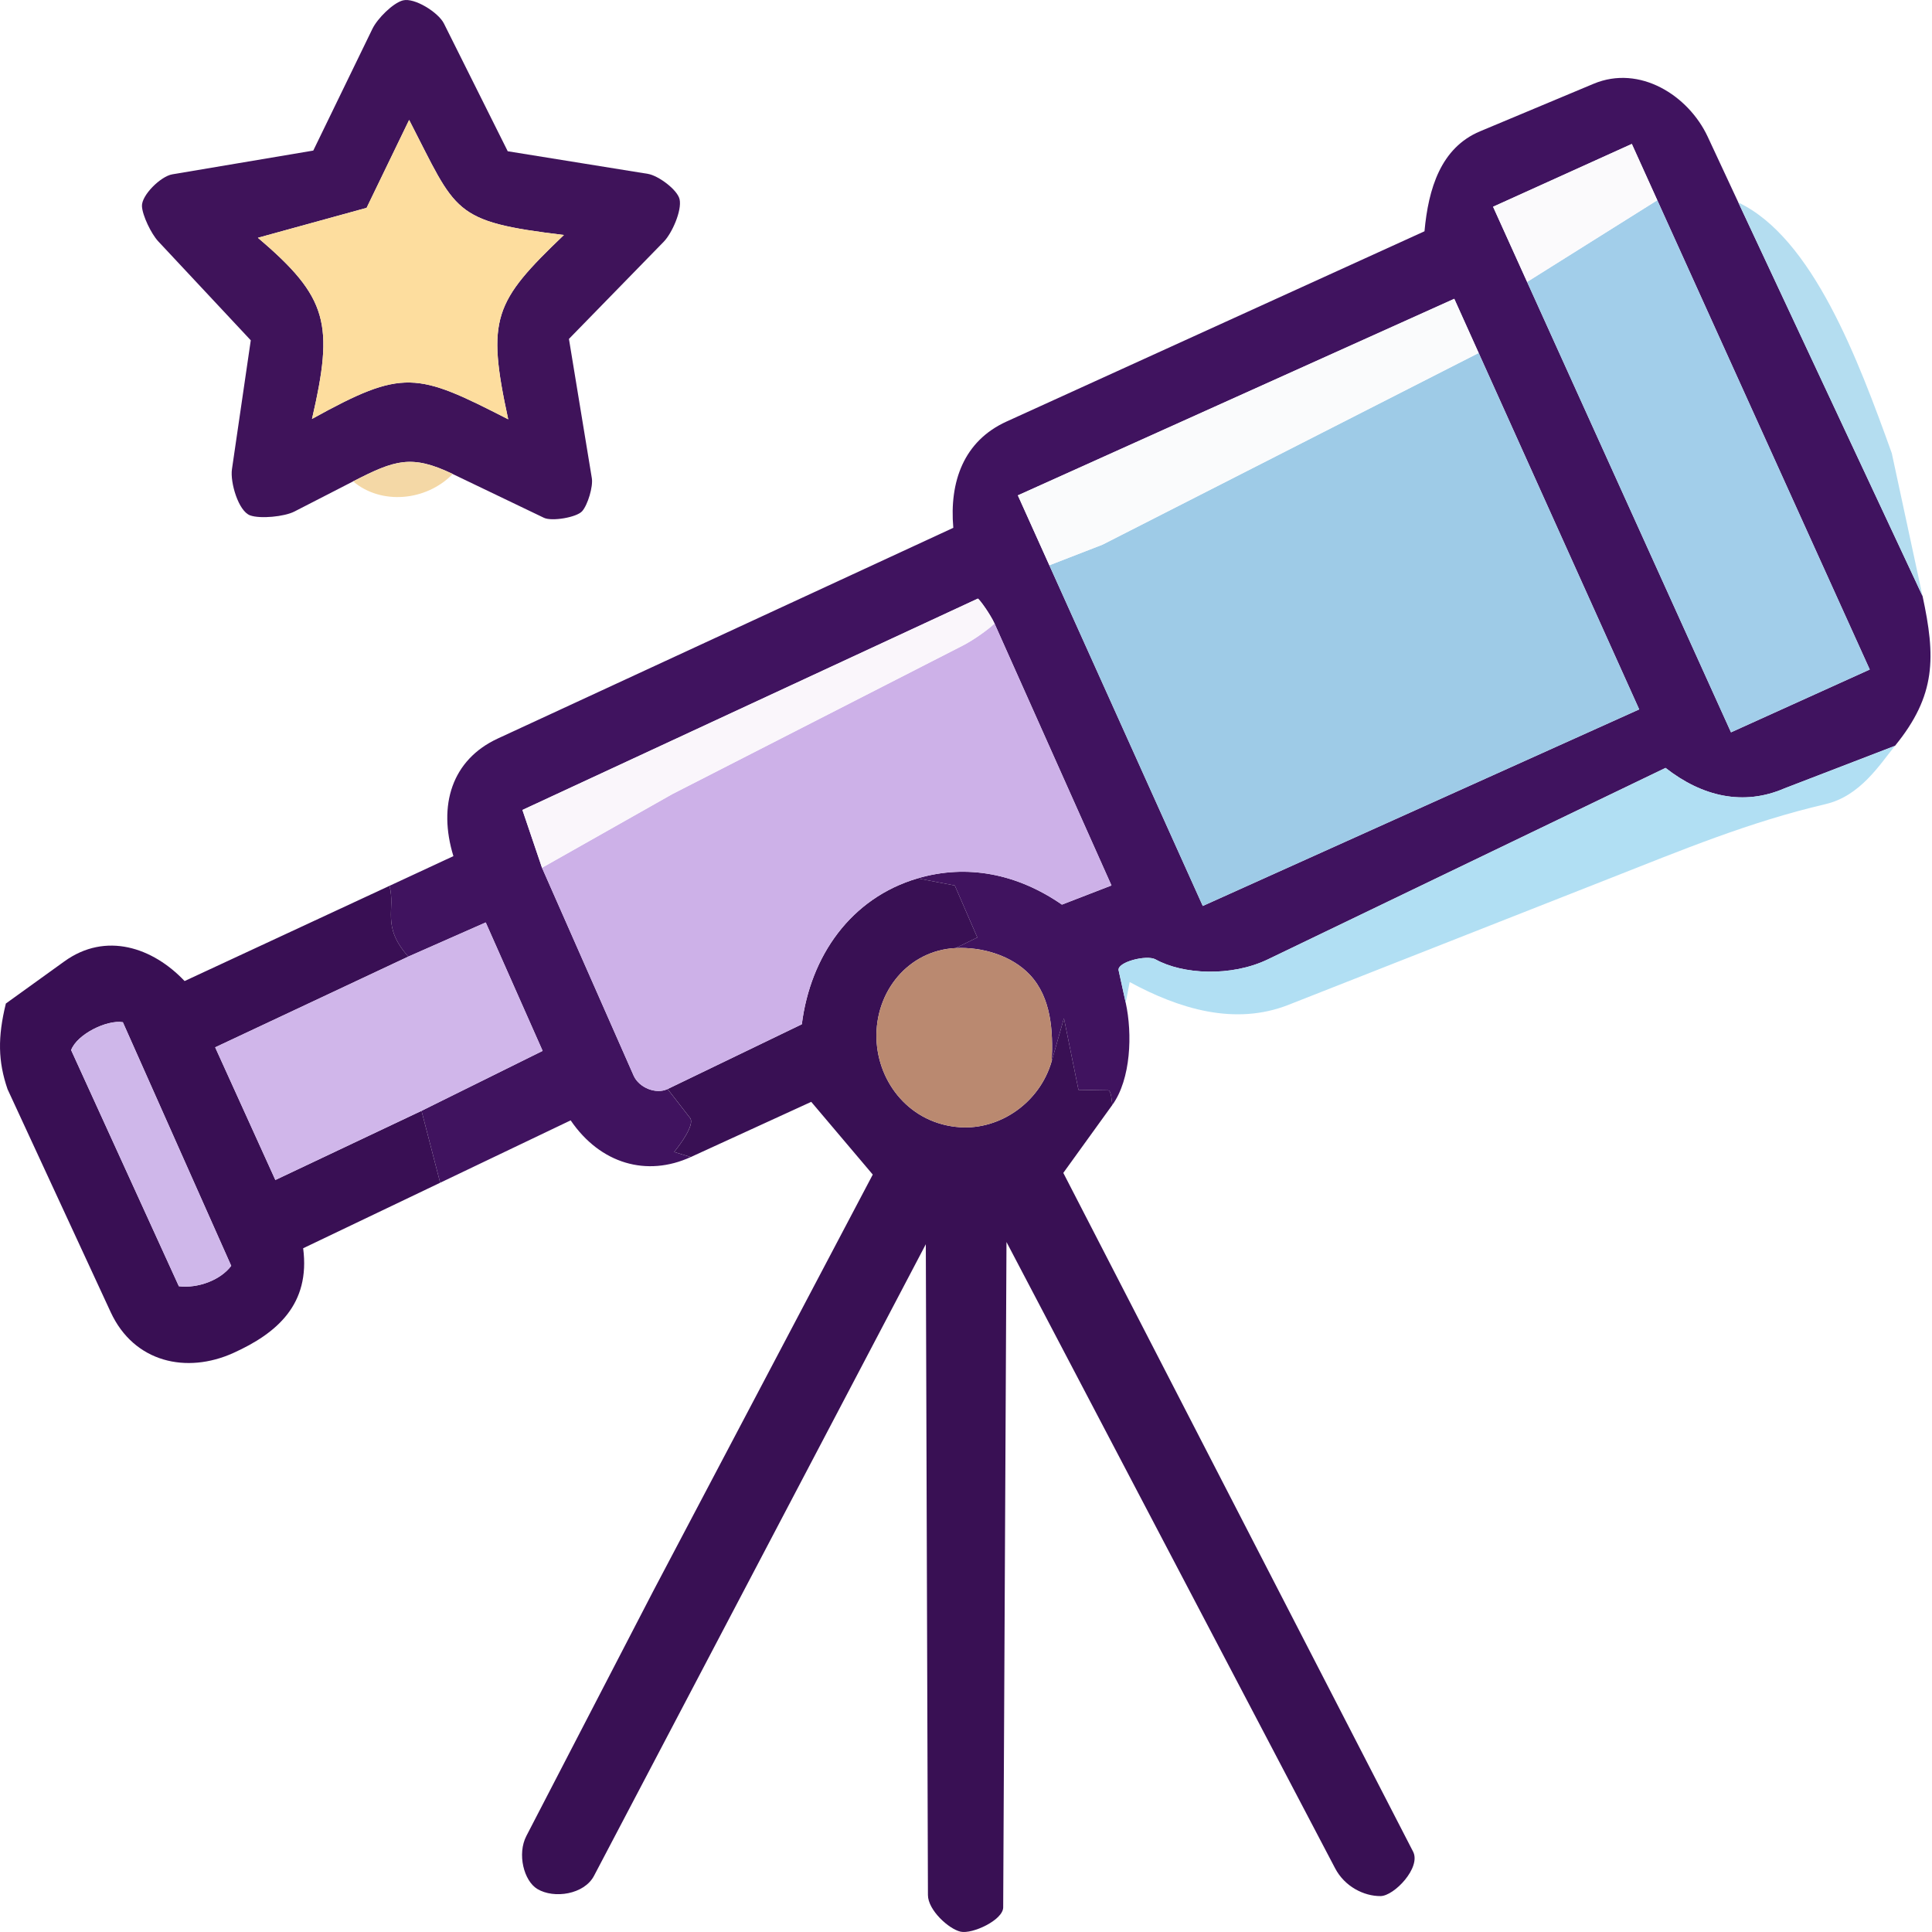
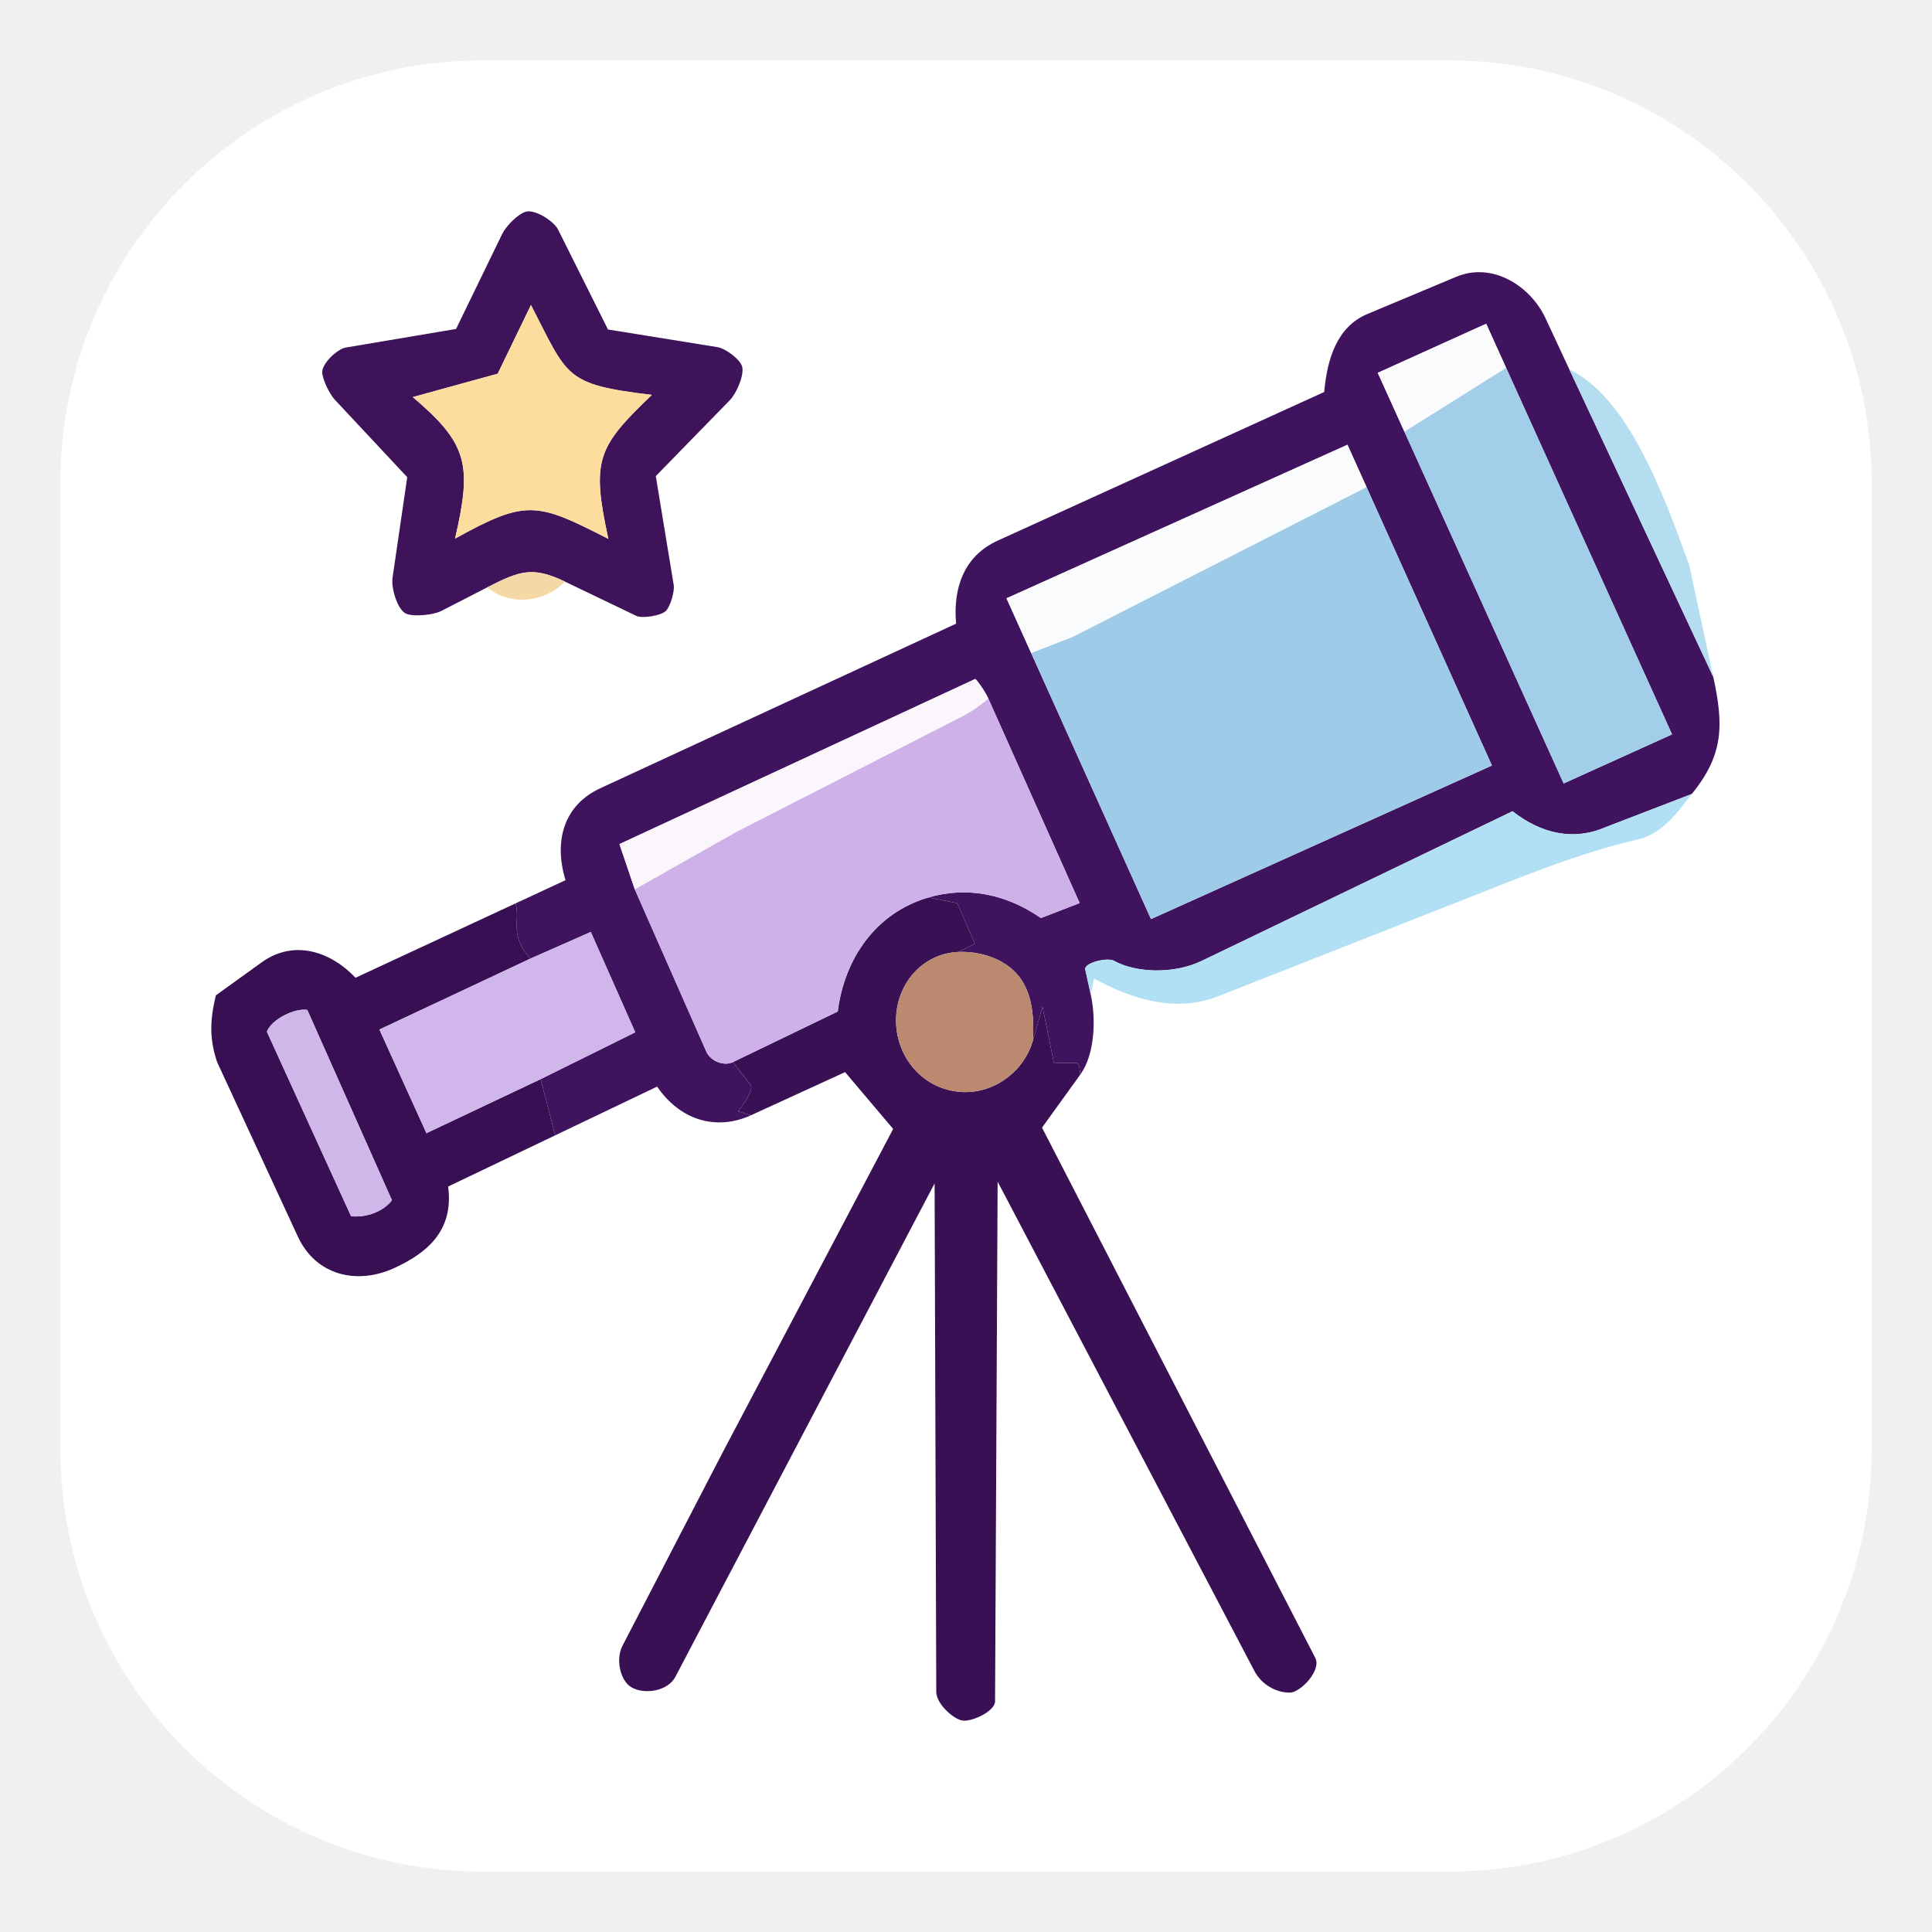
<svg xmlns="http://www.w3.org/2000/svg" t="1788918767712" class="icon" viewBox="0 0 1024 1024" version="1.1" p-id="1483" width="200" height="200">
-   <rect width="1024" height="1024" fill="#fff" />
-   <path d="M239.958 251.228c-21.862-10.496-30.686-7.441-52.787 3.908l-31.121 15.983c-5.376 2.756-18.176 3.968-23.484 2.039-6.187-2.244-10.65-17.468-9.626-24.465l9.975-68.326-49.083-52.497c-3.635-3.891-8.363-13.636-8.593-18.594-0.265-5.777 9.916-15.838 16.094-16.879l74.709-12.587 31.351-64.546c2.654-5.47 10.906-13.679 16.153-15.053 6.118-1.596 18.807 6.366 21.743 12.245l33.817 67.712 74.265 11.981c5.572 0.896 15.752 8.465 16.836 13.525 1.263 5.905-3.959 17.877-8.439 22.477l-50.218 51.481 12.134 73.813c0.742 4.514-2.185 14.174-5.12 17.493s-16.102 5.504-20.241 3.516l-48.384-23.219z m29.406-28.988c-11.656-53.606-7.492-62.276 29.517-97.689-59.537-7.176-56.687-11.912-82.03-60.996L194.305 110.165l-57.617 15.863c37.29 31.658 40.303 45.73 28.68 96.008 48.469-26.786 55.33-24.712 103.995 0.205z" fill="#3F135A" p-id="1484" />
-   <path d="M239.958 251.228c-14.285 14.618-38.186 16.384-52.787 3.908 22.101-11.349 30.925-14.396 52.787-3.908z" fill="#F4D8A6" p-id="1485" />
-   <path d="M269.363 222.241c-48.665-24.917-55.526-26.982-103.995-0.205 11.622-50.287 8.602-64.349-28.68-96.008l57.617-15.863 22.545-46.609c25.344 49.083 22.502 53.828 82.03 60.996-37.009 35.413-41.173 44.083-29.517 97.689z" fill="#FDDD9E" p-id="1486" />
-   <path d="M921.374 107.34l97.621 208.587c6.946 32.256 7.313 52.522-14.618 79.385l-58.47 22.511c-21.811 9.472-43.665 4.429-63.138-10.812L671.989 508.498c-19.49 9.387-45.167 7.979-59.511 0.017-4.736-2.628-20.54 1.434-19.584 5.803l3.763 17.177c3.601 16.418 2.773 40.456-7.057 54.084-0.427-1.075-0.401-7.646-2.321-7.68l-15.667-0.247-7.706-37.93-6.477 22.681c0.777-15.932-0.222-33.587-11.503-45.67-9.515-10.189-25.148-14.916-39.364-14.242l11.443-5.632-11.955-27.537-19.695-3.772c26.026-7.68 52.676-2.569 76.492 13.918l26.257-10.155-61.986-138.828c-2.082-4.659-7.663-12.518-8.815-13.227l-241.406 112.033 10.376 30.634 48.563 110.165c2.825 6.408 11.887 10.069 17.988 7.125l12.1 15.573c1.971 3.644-4.83 13.082-8.619 17.792l8.806 2.671c-23.228 10.641-47.88 3.678-63.65-19.439l-69.162 33.066-9.882-38.118 64.187-31.769-30.157-68.078-41.037 18.108c-14.49-16.307-6.605-24.985-9.984-37.504l33.886-15.752c-8.26-26.965-0.845-51.063 23.552-62.344l241.406-111.666c-2.133-24.414 5.487-45.986 28.194-56.32l221.549-100.855c2.057-22.613 8.636-44.262 29.44-52.975l60.185-25.199c24.499-10.257 50.304 6.238 60.484 28.066l16.256 34.876z m-3.908 280.813l73.54-33.288L864.892 76.288l-73.54 33.288 126.113 278.577zM637.498 480.176l231.312-104.183-98.013-217.624-231.312 104.183 98.013 217.624z" fill="#40135F" p-id="1487" />
-   <path d="M486.348 465.55l19.695 3.772 11.955 27.537-11.443 5.632c-25.02 1.195-42.811 22.972-42.001 48.085 0.759 23.475 17.963 45.201 44.407 46.89 20.983 1.34 42.146-12.936 48.469-35.063l6.477-22.681 7.706 37.93 15.667 0.247c1.92 0.034 1.894 6.605 2.321 7.68l-26.026 36.079 185.385 359.729c4.361 8.465-10.027 23.509-17.229 23.577-8.815 0.077-19.004-5.035-24.081-14.711L533.46 658.291l-1.749 352.663c-0.034 6.707-16.324 14.276-22.571 12.877-6.255-1.399-17.288-11.418-17.314-19.413l-1.126-344.949-175.862 334.76c-5.197 9.89-21.188 12.296-30.037 6.972-7.168-4.318-10.769-18.56-5.811-28.117l67.328-129.953 116.266-220.585-32.614-38.545-63.829 29.244-8.806-2.671c3.797-4.71 10.59-14.14 8.619-17.792l-12.1-15.573 71.142-34.338c4.582-36.164 25.924-66.867 61.38-77.329z" fill="#391054" p-id="1488" />
-   <path d="M206.422 469.518c3.371 12.518-4.506 21.197 9.984 37.504l-102.357 48.085 31.897 70.314 77.465-36.659 9.882 38.118-72.618 34.722c3.9 29.713-13.909 45.073-37.009 55.509-24.704 11.17-52.625 5.12-64.998-21.64L3.996 577.293c-5.043-14.746-5.282-27.477-0.887-45.406L34.135 509.539c21.956-15.821 46.882-7.356 63.701 10.436l108.577-50.457z m-111.615 212.223c10.129 1.203 22.033-3.217 27.742-10.82l-57.429-129.117c-8.243-1.442-24.2 6.221-27.417 14.78l57.105 125.166z" fill="#390F54" p-id="1489" />
-   <path d="M1004.377 395.313c-8.081 9.907-18.347 26.573-36.804 30.89-40.431 9.446-76.288 24.38-115.148 39.671l-169.488 66.705c-28.467 11.204-58.052 2.125-84.189-12.075l-2.091 10.974-3.763-17.177c-0.956-4.369 14.848-8.431 19.584-5.803 14.344 7.962 40.021 9.37 59.511-0.017l210.78-101.486c19.481 15.24 41.335 20.284 63.138 10.812l58.47-22.511z" fill="#B1DFF3" p-id="1490" />
-   <path d="M1018.986 315.928l-97.621-208.587c39.313 18.637 63.488 83.199 81.314 132.846l16.307 75.733z" fill="#B4DDF0" p-id="1491" />
-   <path d="M556.175 299.612l28.177-10.931 199.372-101.597 85.085 188.91-231.312 104.183-81.322-180.564z" fill="#9ECBE7" p-id="1492" />
-   <path d="M486.348 465.55c-35.456 10.462-56.806 41.165-61.38 77.329l-71.142 34.338c-6.101 2.944-15.164-0.708-17.988-7.125l-48.563-110.165 69.12-39.065 153.804-78.651c5.999-3.063 13.764-8.678 16.921-11.733l61.986 138.828-26.257 10.155c-23.808-16.486-50.466-21.598-76.492-13.918z" fill="#CDB1E8" p-id="1493" />
-   <path d="M809.392 149.426l69.009-43.306 112.614 248.745-73.548 33.288-108.074-238.727z" fill="#A2CEEA" p-id="1494" />
-   <path d="M223.412 588.754l-77.465 36.659-31.906-70.314 102.365-48.085 41.037-18.108 30.157 68.078-64.187 31.769z" fill="#D0B6EA" p-id="1495" />
-   <path d="M783.724 187.084L584.352 288.681l-28.177 10.931-16.691-37.06 231.303-104.183 12.936 28.714z" fill="#FAFBFC" p-id="1496" />
-   <path d="M506.554 502.491c14.216-0.683 29.849 4.053 39.364 14.242 11.281 12.075 12.279 29.73 11.503 45.67-6.323 22.127-27.477 36.411-48.469 35.063-26.436-1.69-43.648-23.415-44.407-46.89-0.811-25.105 16.981-46.882 42.001-48.085z" fill="#BA8970" p-id="1497" />
-   <path d="M527.111 330.485c-3.157 3.046-10.923 8.661-16.921 11.733l-153.804 78.651-69.12 39.065-10.376-30.634 241.406-112.033c1.152 0.708 6.733 8.567 8.815 13.227z" fill="#FAF6FB" p-id="1498" />
-   <path d="M878.401 106.12l-69.009 43.306-18.031-39.85 73.54-33.288 13.5 29.832z" fill="#FBFAFC" p-id="1499" />
-   <path d="M94.807 681.741L37.702 556.575c3.217-8.559 19.174-16.222 27.417-14.78l57.429 129.117c-5.709 7.603-17.613 12.023-27.742 10.82z" fill="#CFB7EA" p-id="1500" />
+   <rect x="32" y="32" width="960" height="960" rx="224" fill="#fff" />
+   <g transform="translate(112 112) scale(.78125)">
+     <path d="M239.958 251.228c-21.862-10.496-30.686-7.441-52.787 3.908l-31.121 15.983c-5.376 2.756-18.176 3.968-23.484 2.039-6.187-2.244-10.65-17.468-9.626-24.465l9.975-68.326-49.083-52.497c-3.635-3.891-8.363-13.636-8.593-18.594-0.265-5.777 9.916-15.838 16.094-16.879l74.709-12.587 31.351-64.546c2.654-5.47 10.906-13.679 16.153-15.053 6.118-1.596 18.807 6.366 21.743 12.245l33.817 67.712 74.265 11.981c5.572 0.896 15.752 8.465 16.836 13.525 1.263 5.905-3.959 17.877-8.439 22.477l-50.218 51.481 12.134 73.813c0.742 4.514-2.185 14.174-5.12 17.493s-16.102 5.504-20.241 3.516l-48.384-23.219z m29.406-28.988c-11.656-53.606-7.492-62.276 29.517-97.689-59.537-7.176-56.687-11.912-82.03-60.996L194.305 110.165l-57.617 15.863c37.29 31.658 40.303 45.73 28.68 96.008 48.469-26.786 55.33-24.712 103.995 0.205z" fill="#3F135A" p-id="1484" />
+     <path d="M239.958 251.228c-14.285 14.618-38.186 16.384-52.787 3.908 22.101-11.349 30.925-14.396 52.787-3.908z" fill="#F4D8A6" p-id="1485" />
+     <path d="M269.363 222.241c-48.665-24.917-55.526-26.982-103.995-0.205 11.622-50.287 8.602-64.349-28.68-96.008l57.617-15.863 22.545-46.609c25.344 49.083 22.502 53.828 82.03 60.996-37.009 35.413-41.173 44.083-29.517 97.689z" fill="#FDDD9E" p-id="1486" />
+     <path d="M921.374 107.34l97.621 208.587c6.946 32.256 7.313 52.522-14.618 79.385l-58.47 22.511c-21.811 9.472-43.665 4.429-63.138-10.812L671.989 508.498c-19.49 9.387-45.167 7.979-59.511 0.017-4.736-2.628-20.54 1.434-19.584 5.803l3.763 17.177c3.601 16.418 2.773 40.456-7.057 54.084-0.427-1.075-0.401-7.646-2.321-7.68l-15.667-0.247-7.706-37.93-6.477 22.681c0.777-15.932-0.222-33.587-11.503-45.67-9.515-10.189-25.148-14.916-39.364-14.242l11.443-5.632-11.955-27.537-19.695-3.772c26.026-7.68 52.676-2.569 76.492 13.918l26.257-10.155-61.986-138.828c-2.082-4.659-7.663-12.518-8.815-13.227l-241.406 112.033 10.376 30.634 48.563 110.165c2.825 6.408 11.887 10.069 17.988 7.125l12.1 15.573c1.971 3.644-4.83 13.082-8.619 17.792l8.806 2.671c-23.228 10.641-47.88 3.678-63.65-19.439l-69.162 33.066-9.882-38.118 64.187-31.769-30.157-68.078-41.037 18.108c-14.49-16.307-6.605-24.985-9.984-37.504l33.886-15.752c-8.26-26.965-0.845-51.063 23.552-62.344l241.406-111.666c-2.133-24.414 5.487-45.986 28.194-56.32l221.549-100.855c2.057-22.613 8.636-44.262 29.44-52.975l60.185-25.199c24.499-10.257 50.304 6.238 60.484 28.066l16.256 34.876z m-3.908 280.813l73.54-33.288L864.892 76.288l-73.54 33.288 126.113 278.577zM637.498 480.176l231.312-104.183-98.013-217.624-231.312 104.183 98.013 217.624z" fill="#40135F" p-id="1487" />
+     <path d="M486.348 465.55l19.695 3.772 11.955 27.537-11.443 5.632c-25.02 1.195-42.811 22.972-42.001 48.085 0.759 23.475 17.963 45.201 44.407 46.89 20.983 1.34 42.146-12.936 48.469-35.063l6.477-22.681 7.706 37.93 15.667 0.247c1.92 0.034 1.894 6.605 2.321 7.68l-26.026 36.079 185.385 359.729c4.361 8.465-10.027 23.509-17.229 23.577-8.815 0.077-19.004-5.035-24.081-14.711L533.46 658.291l-1.749 352.663c-0.034 6.707-16.324 14.276-22.571 12.877-6.255-1.399-17.288-11.418-17.314-19.413l-1.126-344.949-175.862 334.76c-5.197 9.89-21.188 12.296-30.037 6.972-7.168-4.318-10.769-18.56-5.811-28.117l67.328-129.953 116.266-220.585-32.614-38.545-63.829 29.244-8.806-2.671c3.797-4.71 10.59-14.14 8.619-17.792l-12.1-15.573 71.142-34.338c4.582-36.164 25.924-66.867 61.38-77.329z" fill="#391054" p-id="1488" />
+     <path d="M206.422 469.518c3.371 12.518-4.506 21.197 9.984 37.504l-102.357 48.085 31.897 70.314 77.465-36.659 9.882 38.118-72.618 34.722c3.9 29.713-13.909 45.073-37.009 55.509-24.704 11.17-52.625 5.12-64.998-21.64L3.996 577.293c-5.043-14.746-5.282-27.477-0.887-45.406L34.135 509.539c21.956-15.821 46.882-7.356 63.701 10.436l108.577-50.457z m-111.615 212.223c10.129 1.203 22.033-3.217 27.742-10.82l-57.429-129.117c-8.243-1.442-24.2 6.221-27.417 14.78l57.105 125.166z" fill="#390F54" p-id="1489" />
+     <path d="M1004.377 395.313c-8.081 9.907-18.347 26.573-36.804 30.89-40.431 9.446-76.288 24.38-115.148 39.671l-169.488 66.705c-28.467 11.204-58.052 2.125-84.189-12.075l-2.091 10.974-3.763-17.177c-0.956-4.369 14.848-8.431 19.584-5.803 14.344 7.962 40.021 9.37 59.511-0.017l210.78-101.486c19.481 15.24 41.335 20.284 63.138 10.812l58.47-22.511z" fill="#B1DFF3" p-id="1490" />
+     <path d="M1018.986 315.928l-97.621-208.587c39.313 18.637 63.488 83.199 81.314 132.846l16.307 75.733z" fill="#B4DDF0" p-id="1491" />
+     <path d="M556.175 299.612l28.177-10.931 199.372-101.597 85.085 188.91-231.312 104.183-81.322-180.564z" fill="#9ECBE7" p-id="1492" />
+     <path d="M486.348 465.55c-35.456 10.462-56.806 41.165-61.38 77.329l-71.142 34.338c-6.101 2.944-15.164-0.708-17.988-7.125l-48.563-110.165 69.12-39.065 153.804-78.651c5.999-3.063 13.764-8.678 16.921-11.733l61.986 138.828-26.257 10.155c-23.808-16.486-50.466-21.598-76.492-13.918z" fill="#CDB1E8" p-id="1493" />
+     <path d="M809.392 149.426l69.009-43.306 112.614 248.745-73.548 33.288-108.074-238.727z" fill="#A2CEEA" p-id="1494" />
+     <path d="M223.412 588.754l-77.465 36.659-31.906-70.314 102.365-48.085 41.037-18.108 30.157 68.078-64.187 31.769z" fill="#D0B6EA" p-id="1495" />
+     <path d="M783.724 187.084L584.352 288.681l-28.177 10.931-16.691-37.06 231.303-104.183 12.936 28.714z" fill="#FAFBFC" p-id="1496" />
+     <path d="M506.554 502.491c14.216-0.683 29.849 4.053 39.364 14.242 11.281 12.075 12.279 29.73 11.503 45.67-6.323 22.127-27.477 36.411-48.469 35.063-26.436-1.69-43.648-23.415-44.407-46.89-0.811-25.105 16.981-46.882 42.001-48.085z" fill="#BA8970" p-id="1497" />
+     <path d="M527.111 330.485c-3.157 3.046-10.923 8.661-16.921 11.733l-153.804 78.651-69.12 39.065-10.376-30.634 241.406-112.033c1.152 0.708 6.733 8.567 8.815 13.227z" fill="#FAF6FB" p-id="1498" />
+     <path d="M878.401 106.12l-69.009 43.306-18.031-39.85 73.54-33.288 13.5 29.832z" fill="#FBFAFC" p-id="1499" />
+     <path d="M94.807 681.741L37.702 556.575c3.217-8.559 19.174-16.222 27.417-14.78l57.429 129.117c-5.709 7.603-17.613 12.023-27.742 10.82z" fill="#CFB7EA" p-id="1500" />
+   </g>
</svg>
